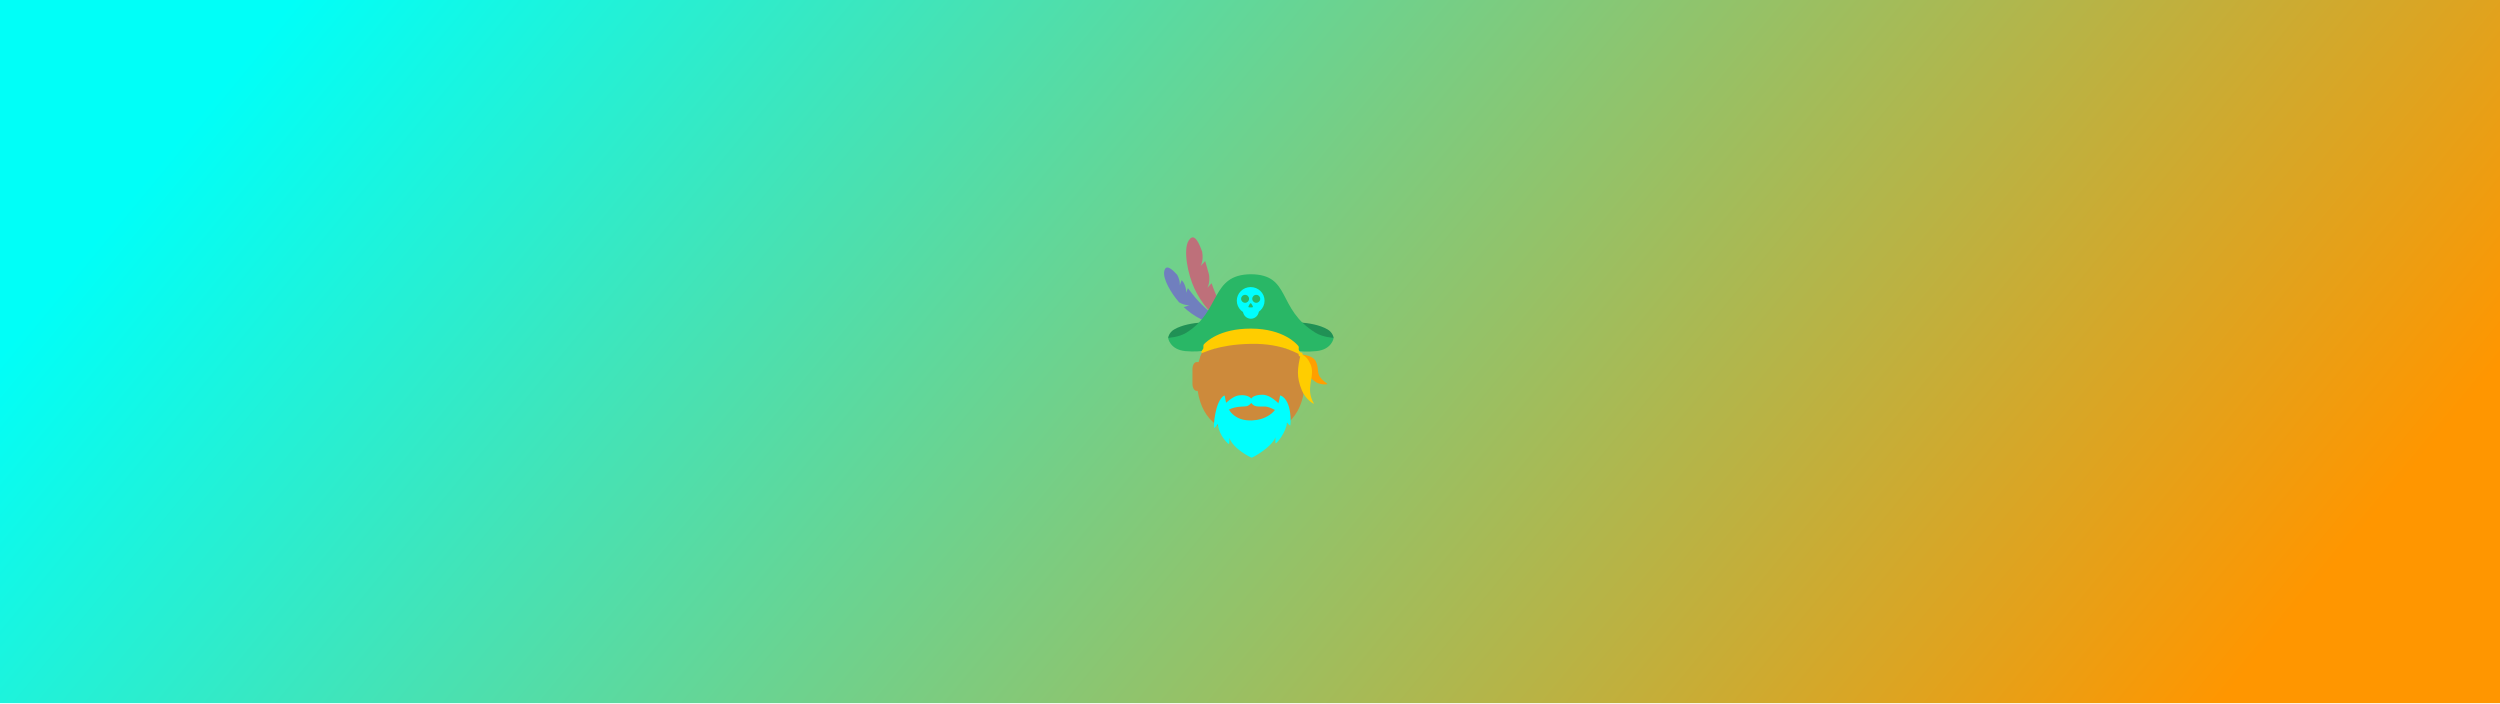
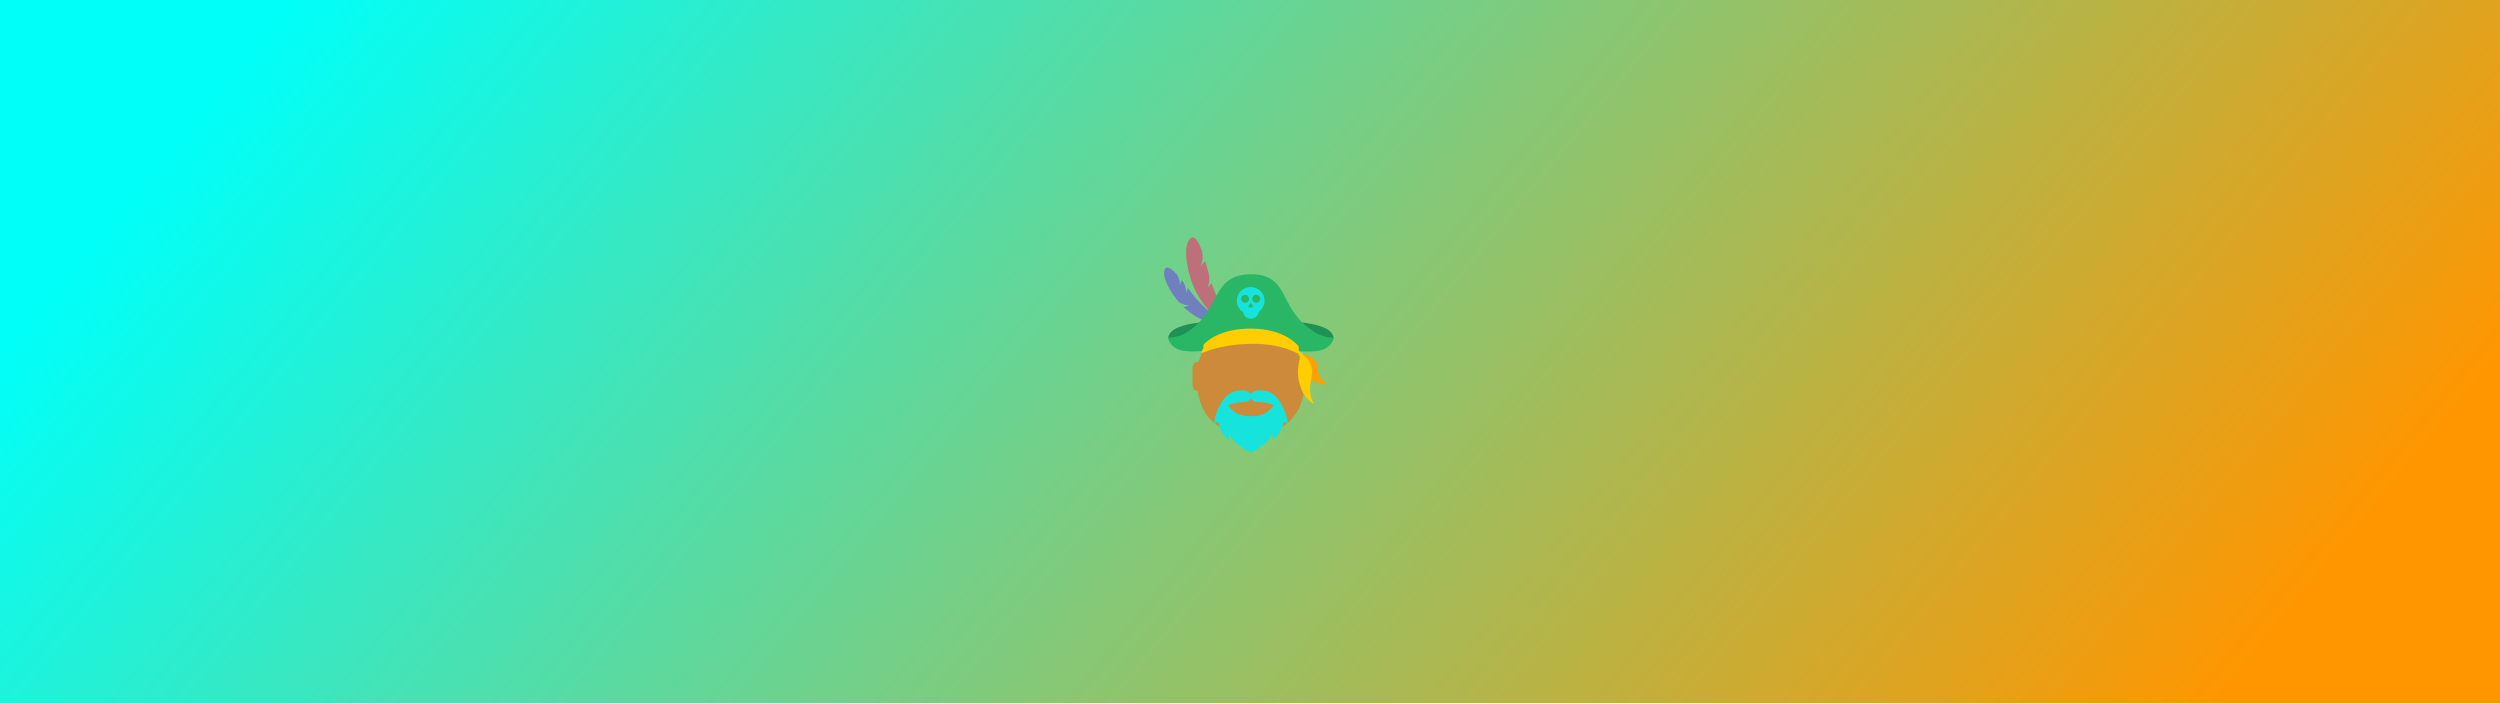
<svg xmlns="http://www.w3.org/2000/svg" xmlns:xlink="http://www.w3.org/1999/xlink" width="3840mm" height="1080mm" viewBox="0 0 3840 1080" version="1.1" id="svg5">
  <defs id="defs2">
    <linearGradient id="linearGradient5537">
      <stop style="stop-color:#00fff8;stop-opacity:1" offset="0" id="stop5533" />
      <stop style="stop-color:#ff9600;stop-opacity:1" offset="1" id="stop5535" />
    </linearGradient>
    <marker style="overflow:visible" id="Arrow1Lstart" refX="0" refY="0" orient="auto">
      <path transform="matrix(0.8,0,0,0.8,10,0)" style="fill:context-stroke;fill-rule:evenodd;stroke:context-stroke;stroke-width:1pt" d="M 0,0 5,-5 -12.5,0 5,5 Z" id="path1505" />
    </marker>
    <filter id="mask-powermask-path-effect8725_inverse" style="color-interpolation-filters:sRGB" height="100" width="100" x="-50" y="-50">
      <feColorMatrix id="mask-powermask-path-effect8725_primitive1" values="1" type="saturate" result="fbSourceGraphic" />
      <feColorMatrix id="mask-powermask-path-effect8725_primitive2" values="-1 0 0 0 1 0 -1 0 0 1 0 0 -1 0 1 0 0 0 1 0 " in="fbSourceGraphic" />
    </filter>
    <filter id="mask-powermask-path-effect8802_inverse" style="color-interpolation-filters:sRGB" height="100" width="100" x="-50" y="-50">
      <feColorMatrix id="mask-powermask-path-effect8802_primitive1" values="1" type="saturate" result="fbSourceGraphic" />
      <feColorMatrix id="mask-powermask-path-effect8802_primitive2" values="-1 0 0 0 1 0 -1 0 0 1 0 0 -1 0 1 0 0 0 1 0 " in="fbSourceGraphic" />
    </filter>
    <clipPath clipPathUnits="userSpaceOnUse" id="clipPath13388">
      <use x="0" y="0" xlink:href="#g13384" id="use13390" width="100%" height="100%" />
    </clipPath>
    <linearGradient xlink:href="#linearGradient5537" id="linearGradient5539" x1="791.865" y1="-417.605" x2="3089.622" y2="1471.974" gradientUnits="userSpaceOnUse" />
    <clipPath clipPathUnits="userSpaceOnUse" id="clipPath2156">
      <path id="path2158" style="color:#000000;fill:#00a387;stroke-width:1;-inkscape-stroke:none" d="M 108.359,129.648 C 67.992,162.92 58.738,215.51 58.738,215.51 l 14.754,2.711 c 0,0 9.231,-48.004 44.406,-76.996 z m 14.797,9.508 c -39.771,36.788 -47.93,83.111 -47.93,83.111 l 5.909,1.043 c 0,0 7.863,-44.386 46.095,-79.75 z" />
    </clipPath>
  </defs>
-   <g id="layer1">
+   <g id="layer1" style="display:inline">
    <rect style="display:inline;mix-blend-mode:normal;fill:url(#linearGradient5539);fill-opacity:1;fill-rule:nonzero;stroke-width:1.842" id="rect9941" width="3840" height="1080" x="0" y="0" />
    <path id="path53" style="display:inline;fill:#cd8a3b;fill-opacity:1;fill-rule:evenodd;stroke-width:1.476" d="m 7261.906,1866.059 c -144.991,0 -267.065,99.853 -303.603,235.721 h -11.014 c -13.664,0 -24.664,18.1 -24.664,40.584 v 86.305 c 0,22.484 11,40.584 24.664,40.584 h 5.721 c 28.314,186.141 155.837,252.5 308.896,252.5 153.048,0 280.564,-66.482 308.893,-252.5 h 6.666 c 13.664,0 24.664,-18.1 24.664,-40.584 v -86.305 c 0,-22.484 -11,-40.584 -24.664,-40.584 h -11.953 c -36.538,-135.867 -158.614,-235.721 -303.606,-235.721 z" transform="scale(0.2645833)" />
-     <path id="path8056" style="fill:#cd8a3b;fill-opacity:1;stroke-width:0.412" d="m 1997.767,544.496 c 7.775,18.258 -34.327,13.036 -76.4,13.036 -42.072,0 -83.787,2.083 -76.741,-11.944 5.086,-10.125 34.395,-22.153 76.468,-22.153 42.072,0 72.234,10.636 76.673,21.061 z" />
    <g id="g13386" clip-path="url(#clipPath13388)" transform="matrix(1.476334,0,0,1.476334,1763.668,329.257)">
      <g id="g13384">
        <path id="rect1915" style="display:inline;fill:#aa2e00;fill-opacity:1;stroke-width:0.321" d="m 60.295,157.105 c 25.152,-14.177 69.146,-16.645 92.827,0 1.964,1.38 4.332,4.439 4.332,9.953 0,7.785 0.54,17.061 -2.87,27.02 -14.411,38.686 -81.194,38.834 -95.16,1.101 -3.439,-11.545 -3.462,-19.968 -3.462,-28.121 0,-5.514 2.241,-8.774 4.332,-9.953 z" />
        <path id="path1935" style="display:inline;fill:#b63f0f;fill-opacity:1;stroke-width:0.321" d="m 60.295,157.105 c 25.152,-14.177 69.146,-16.645 92.827,0 1.964,1.38 4.332,4.439 4.332,9.953 0,7.785 0.54,17.061 -2.87,27.02 -14.411,38.686 -81.194,38.834 -95.16,1.101 -3.439,-11.545 -3.462,-19.968 -3.462,-28.121 0,-5.514 2.241,-8.774 4.332,-9.953 z" clip-path="url(#clipPath2156)" />
      </g>
    </g>
-     <path id="path45169-5" style="fill:#707fbe;fill-opacity:1;stroke:none;stroke-width:0.265;stroke-linecap:butt;stroke-linejoin:miter;stroke-miterlimit:4;stroke-dasharray:none;stroke-opacity:1" d="m 1790.288,412.014 c -0.916,0.942 -1.612,2.488 -2.045,4.74 -2.271,11.816 10.457,33.375 22.887,47.673 9.433,5.366 16.012,4.223 16.012,4.223 l -8.915,3.162 c 14.012,13.028 37.196,27.991 58.154,24.186 0,0 1.245,-5.59 -5.539,-8.499 -6.784,-2.908 -21.823,-14.944 -34.921,-30.45 -3.094,-3.663 -7.059,-8.922 -11.33,-14.54 l -2.795,7.405 c 0,0 1.27,-6.521 -3.86,-16.02 -0.954,-1.216 -1.898,-2.448 -2.856,-3.637 l -3.004,7.959 c 0,0 1.28,-6.578 -3.926,-16.143 -7.548,-8.362 -14.336,-13.688 -17.863,-10.059 z" />
-     <path id="path45169" style="fill:#be707a;fill-opacity:1;stroke:none;stroke-width:0.265;stroke-linecap:butt;stroke-linejoin:miter;stroke-miterlimit:4;stroke-dasharray:none;stroke-opacity:1" d="m 1830.229,365.021 c -1.432,0.642 -2.886,2.051 -4.36,4.36 -9.126,14.302 -1.039,52.892 8.665,73.622 9.704,20.731 29.005,48.135 54.236,53.21 0,0 3.847,-5.657 -2.402,-11.877 -6.248,-6.22 -17.637,-26.212 -25.339,-49.201 -0.012,-0.031 -0.017,-0.072 -0.031,-0.102 l -6.55,7.188 c 0,0 4.419,-6.889 2.705,-20.089 -1.849,-6.573 -3.843,-13.89 -6.001,-21.17 l -7.033,7.717 c 0,0 4.883,-7.612 2.392,-22.164 -4.923,-13.88 -10.414,-24.126 -16.28,-21.495 z" />
+     <g id="g15909">
+       <path id="path45169-5" style="fill:#707fbe;fill-opacity:1;stroke:none;stroke-width:0.265;stroke-linecap:butt;stroke-linejoin:miter;stroke-miterlimit:4;stroke-dasharray:none;stroke-opacity:1" d="m 1790.288,412.014 c -0.916,0.942 -1.612,2.488 -2.045,4.74 -2.271,11.816 10.457,33.375 22.887,47.673 9.433,5.366 16.012,4.223 16.012,4.223 l -8.915,3.162 c 14.012,13.028 37.196,27.991 58.154,24.186 0,0 1.245,-5.59 -5.539,-8.499 -6.784,-2.908 -21.823,-14.944 -34.921,-30.45 -3.094,-3.663 -7.059,-8.922 -11.33,-14.54 l -2.795,7.405 c 0,0 1.27,-6.521 -3.86,-16.02 -0.954,-1.216 -1.898,-2.448 -2.856,-3.637 l -3.004,7.959 c 0,0 1.28,-6.578 -3.926,-16.143 -7.548,-8.362 -14.336,-13.688 -17.863,-10.059 z" />
+       <path id="path45169" style="fill:#be707a;fill-opacity:1;stroke:none;stroke-width:0.265;stroke-linecap:butt;stroke-linejoin:miter;stroke-miterlimit:4;stroke-dasharray:none;stroke-opacity:1" d="m 1830.229,365.021 c -1.432,0.642 -2.886,2.051 -4.36,4.36 -9.126,14.302 -1.039,52.892 8.665,73.622 9.704,20.731 29.005,48.135 54.236,53.21 0,0 3.847,-5.657 -2.402,-11.877 -6.248,-6.22 -17.637,-26.212 -25.339,-49.201 -0.012,-0.031 -0.017,-0.072 -0.031,-0.102 l -6.55,7.188 c 0,0 4.419,-6.889 2.705,-20.089 -1.849,-6.573 -3.843,-13.89 -6.001,-21.17 l -7.033,7.717 c 0,0 4.883,-7.612 2.392,-22.164 -4.923,-13.88 -10.414,-24.126 -16.28,-21.495 z" />
+     </g>
    <g id="g47574" transform="matrix(1.074042,0,0,1.081619,-142.2623,-44.08692)" style="stroke-width:0.928">
-       <path style="fill:#209155;fill-opacity:1;stroke:none;stroke-width:0.245px;stroke-linecap:butt;stroke-linejoin:miter;stroke-opacity:1" d="m 1802.972,520.523 c 0,0 1.044,-7.464 8.584,-11.865 22.171,-12.941 62.544,-10.391 62.544,-10.391 l -49.156,27.155 z" id="path41048" />
-       <path style="fill:#209155;fill-opacity:1;stroke:none;stroke-width:0.245px;stroke-linecap:butt;stroke-linejoin:miter;stroke-opacity:1" d="m 2039.768,520.523 c 0,0 -1.044,-7.464 -8.584,-11.865 -22.171,-12.941 -62.544,-10.391 -62.544,-10.391 l 49.156,27.155 z" id="path42342" />
-       <path id="path27686" style="fill:#29b766;fill-opacity:1;stroke:none;stroke-width:0.929;stroke-linecap:butt;stroke-linejoin:miter;stroke-miterlimit:4;stroke-dasharray:none;stroke-opacity:1" d="m 7261.906,1625.983 c -219.307,1.702 -160.117,197.704 -348.918,313.843 -40.953,25.192 -98.606,27.504 -98.606,27.504 0,0 8.67,63.107 93.135,71.162 182.806,17.433 257.295,-79.001 356.838,-79.598 99.543,0.598 154.169,99.418 351.869,79.598 84.425,-8.464 93.135,-71.162 93.135,-71.162 0,0 -57.565,-2.457 -98.606,-27.504 -210.81,-128.657 -129.54,-312.141 -348.848,-313.843 z" transform="scale(0.2645833)" />
+       <path id="path41048" style="fill:#209155;fill-opacity:1;stroke:none;stroke-width:1px;stroke-linecap:butt;stroke-linejoin:miter;stroke-opacity:1" d="m 7036.385,1869.461 c -52.742,-0.022 -155.601,5.286 -220.289,43.311 -30.608,17.992 -34.846,48.502 -34.846,48.502 l 89.193,20.029 199.543,-111.01 c 0,0 -12.963,-0.824 -33.602,-0.832 z m 450.973,0 c -20.638,0.01 -33.602,0.832 -33.602,0.832 l 199.543,111.01 89.193,-20.029 c 0,0 -4.238,-30.51 -34.846,-48.502 -64.688,-38.024 -167.548,-43.332 -220.289,-43.311 z" transform="matrix(0.2463435,0,0,0.2446179,132.4551,40.76012)" />
+       <path id="path27686" style="display:inline;fill:#29b766;fill-opacity:1;stroke:none;stroke-width:0.929;stroke-linecap:butt;stroke-linejoin:miter;stroke-miterlimit:4;stroke-dasharray:none;stroke-opacity:1" d="m 7261.906,1625.983 c -219.307,1.702 -160.117,197.704 -348.918,313.843 -40.953,25.192 -98.606,27.504 -98.606,27.504 0,0 8.67,63.107 93.135,71.162 182.806,17.433 257.295,-79.001 356.838,-79.598 99.543,0.598 154.169,99.418 351.869,79.598 84.425,-8.464 93.135,-71.162 93.135,-71.162 0,0 -57.565,-2.457 -98.606,-27.504 -210.81,-128.657 -129.54,-312.141 -348.848,-313.843 z" transform="scale(0.2645833)" />
    </g>
    <g id="g47569" transform="translate(0,8.202096e-5)">
      <path style="display:inline;fill:#ff9f00;fill-opacity:1;stroke:none;stroke-width:0.265px;stroke-linecap:butt;stroke-linejoin:miter;stroke-opacity:1" d="m 1997.767,544.496 c 0,0 18.047,0.544 23.081,10.091 5.034,9.547 1.817,16.813 6.337,23.909 4.519,7.096 11.321,9.851 11.449,11.232 -0.177,1.372 -12.732,1.323 -19.106,-3.964 -8.378,-6.949 -13.055,-8.447 -16.26,-19.115 -3.205,-10.668 -5.501,-22.153 -5.501,-22.153 z" id="path52776" />
      <path style="display:inline;fill:#ffcd00;fill-opacity:1;stroke:none;stroke-width:0.265px;stroke-linecap:butt;stroke-linejoin:miter;stroke-opacity:1" d="m 1997.767,544.496 c -4.674,20.952 -7.049,33.677 2.136,55.61 5.407,12.912 17.552,20.618 18.034,19.952 0.679,-0.889 -1.556,-1.799 -3.958,-9.544 -6.114,-19.716 6.1,-34.287 -0.999,-50.882 -6.687,-15.632 -15.213,-15.137 -15.213,-15.137 z" id="path51033" />
      <path style="fill:#ffcd00;fill-opacity:1;stroke:none;stroke-width:0.265px;stroke-linecap:butt;stroke-linejoin:miter;stroke-opacity:1" d="m 1846.046,542.087 c 2.12,0.893 22.917,-12.941 75.215,-13.943 52.065,-0.997 74.179,17.827 76.506,16.336 0.941,-0.855 -1.831,-5.039 -2.737,-6.787 -0.872,-1.919 0.886,-4.235 -0.885,-6.326 -1.77,-2.315 -22.036,-26.489 -72.533,-26.642 -49.1,-0.148 -69.143,20.869 -71.92,23.596 -2.266,2.225 -0.651,3.747 -1.497,7.156 -1.188,1.944 -4.325,5.438 -2.148,6.608 z" id="path12758" />
      <ellipse style="display:inline;fill:#ffcd00;fill-opacity:1;stroke:none;stroke-width:0.265;stroke-miterlimit:4;stroke-dasharray:none" id="path15367" cx="1997.767" cy="544.496" rx="3.196" ry="3.293" />
    </g>
    <g id="g47563" transform="translate(-0.4376994,-6.962882)">
-       <ellipse style="fill:#00fffe;fill-opacity:1;stroke:none;stroke-width:0.265;stroke-miterlimit:4;stroke-dasharray:none;stroke-opacity:1" id="path42659" cx="1921.493" cy="468.825" rx="21.326" ry="20.927" />
-       <ellipse style="fill:#00fffe;fill-opacity:1;stroke:none;stroke-width:0.265;stroke-miterlimit:4;stroke-dasharray:none;stroke-opacity:1" id="path42683" cx="1921.808" cy="484.239" rx="12.222" ry="12.299" />
+       <ellipse style="fill:#17e3dd;fill-opacity:1;stroke:none;stroke-width:0.265;stroke-miterlimit:4;stroke-dasharray:none;stroke-opacity:1" id="path42659" cx="1921.493" cy="468.825" rx="21.326" ry="20.927" />
+       <ellipse style="fill:#17e3dd;fill-opacity:1;stroke:none;stroke-width:0.265;stroke-miterlimit:4;stroke-dasharray:none;stroke-opacity:1" id="path42683" cx="1921.808" cy="484.239" rx="12.222" ry="12.299" />
      <ellipse style="fill:#29b766;fill-opacity:1;stroke:none;stroke-width:0.265;stroke-miterlimit:4;stroke-dasharray:none;stroke-opacity:1" id="path42809" cx="1912.892" cy="465.953" rx="6.128" ry="6.097" />
+       <ellipse style="fill:#29b766;fill-opacity:1;stroke:none;stroke-width:0.265;stroke-miterlimit:4;stroke-dasharray:none;stroke-opacity:1" id="ellipse72952" cx="1930.009" cy="465.953" rx="6.128" ry="6.097" />
      <path style="fill:#29b766;fill-opacity:1;stroke:none;stroke-width:0.822;stroke-miterlimit:4;stroke-dasharray:none;stroke-opacity:1" id="path42857" d="m 7279.152,1799.834 c -1.078,1.868 -8.468,1.84 -10.625,1.84 -2.157,0 -9.547,0.027 -10.625,-1.84 -1.078,-1.868 2.64,-8.254 3.719,-10.122 1.078,-1.868 4.75,-8.281 6.906,-8.281 2.157,0 5.828,6.414 6.906,8.281 1.078,1.868 4.797,8.254 3.719,10.122 z" transform="matrix(0.3224521,0,0,0.3224521,-422.2995,-101.7869)" />
-       <ellipse style="fill:#29b766;fill-opacity:1;stroke:none;stroke-width:0.265;stroke-miterlimit:4;stroke-dasharray:none;stroke-opacity:1" id="ellipse72952" cx="1930.009" cy="465.953" rx="6.128" ry="6.097" />
    </g>
-     <path style="fill:#00fffe;fill-opacity:1;stroke:none;stroke-width:0.265px;stroke-linecap:butt;stroke-linejoin:miter;stroke-opacity:1" d="m 1880.133,607.625 c -14.238,8.664 -16.448,49.038 -15.326,49.689 0.719,0.384 5.704,-5.922 5.704,-5.922 2.284,18.892 16.462,30.844 17.048,30.601 0.843,-0.284 0.713,-9.471 0.713,-9.471 6.247,17.359 33.281,30.502 34.384,30.472 1.05,0.018 30.697,-15.652 36.535,-31.616 0,0 -0.732,9.036 0.314,9.571 1.29,0.61 16.026,-16.842 17.297,-31.842 0,0 3.902,4.54 4.882,4.478 0.873,-0.058 3.696,-37.754 -14.458,-46.109 -3.105,-1.429 0.692,18.087 -17.13,29.857 -8.434,5.569 -16.56,7.927 -27.437,8.465 -11.099,0.163 -19.234,-1.868 -26.82,-7.533 -15.821,-11.816 -12.827,-32.56 -15.706,-30.64 z" id="path2349" />
-     <path style="fill:#00fffe;fill-opacity:1;stroke:none;stroke-width:0.265px;stroke-linecap:butt;stroke-linejoin:miter;stroke-opacity:1" d="m 1921.913,612.327 c 0,0 -4.325,-6.848 -18.777,-5.064 -13.329,1.645 -28.385,20.49 -28.385,20.49 l 5.218,7.145 c 0,0 5.905,-7.855 21.685,-9.881 7.595,-0.975 12.265,-0.185 15.428,-1.917 3.089,-1.692 4.855,-4.236 4.855,-4.236 0,0 2.152,3.069 4.917,4.325 3.745,1.702 8.117,1.121 16.237,1.208 8.119,0.087 23.369,10.018 23.369,10.018 l 5.171,-6.17 c 0,0 -16.482,-22.003 -32.633,-21.932 -14.236,0.062 -17.084,6.014 -17.084,6.014 z" id="path9162" />
+     <g id="g15905" transform="translate(0,-6.895703)">
+       <path id="path2349" style="fill:#17e3dd;fill-opacity:1;stroke:none;stroke-width:1px;stroke-linecap:butt;stroke-linejoin:miter;stroke-opacity:1" d="m 7115.762,2345.914 c -0.561,0 -1.294,0.327 -2.285,0.988 -52.73,36.743 -68.283,135.45 -64.162,137.842 4.647,3.204 23.589,-11.116 23.589,-11.116 8.391,69.394 57.833,102.656 59.985,101.762 3.095,-1.044 2.617,-34.787 2.617,-34.787 22.325,62.038 116.676,109.281 125.504,111.695 0.318,0.114 0.57,0.189 0.717,0.209 0.012,4e-4 0.066,0.024 0.076,0.023 h 0.01 0.012 c 4.052,0.11 103.35,-48.167 126.295,-111.928 0,0 -0.478,33.743 2.617,34.787 2.152,0.894 51.854,-33.257 60.246,-102.65 0,0 19.037,14.281 23.328,12.004 4.12,-2.392 -11.432,-101.099 -64.162,-137.842 -0.991,-0.661 -1.724,-0.988 -2.285,-0.988 -5.428,-0.048 5.126,29.527 -47.539,68.859 -27.588,20.604 -57.166,28.109 -97.316,27.674 v -0.074 c -0.403,0.021 -0.791,0.052 -1.195,0.072 -0.405,-0.02 -0.793,-0.05 -1.195,-0.072 v 0.074 c -40.151,0.435 -69.728,-7.07 -97.316,-27.674 -52.666,-39.332 -42.111,-68.907 -47.539,-68.859 z" transform="scale(0.2645833)" />
+       <path id="path9162" style="fill:#17e3dd;fill-opacity:1;stroke:none;stroke-width:1px;stroke-linecap:butt;stroke-linejoin:miter;stroke-opacity:1" d="m 7205.951,2291.943 c -5.247,0.035 -10.936,0.395 -17.098,1.162 -51.953,6.467 -96.895,42.826 -130.297,140.772 l 39.994,-32.156 c 0,0 23.015,-30.871 84.525,-38.834 29.603,-3.832 47.806,-0.727 60.137,-7.535 10.809,-5.968 17.414,-14.574 18.662,-16.285 1.251,1.715 7.853,10.319 18.658,16.285 12.332,6.808 30.538,3.703 60.141,7.535 61.51,7.963 84.523,38.834 84.523,38.834 l 39.994,32.156 c -33.402,-97.945 -78.345,-134.304 -130.297,-140.772 -7.041,-0.877 -13.468,-1.223 -19.32,-1.158 -38.312,0.424 -52.076,18.47 -53.699,20.807 -1.621,-2.334 -15.385,-20.382 -53.701,-20.807 -0.732,-0.01 -1.473,-0.01 -2.223,0 z" transform="scale(0.2645833)" />
+     </g>
  </g>
</svg>
